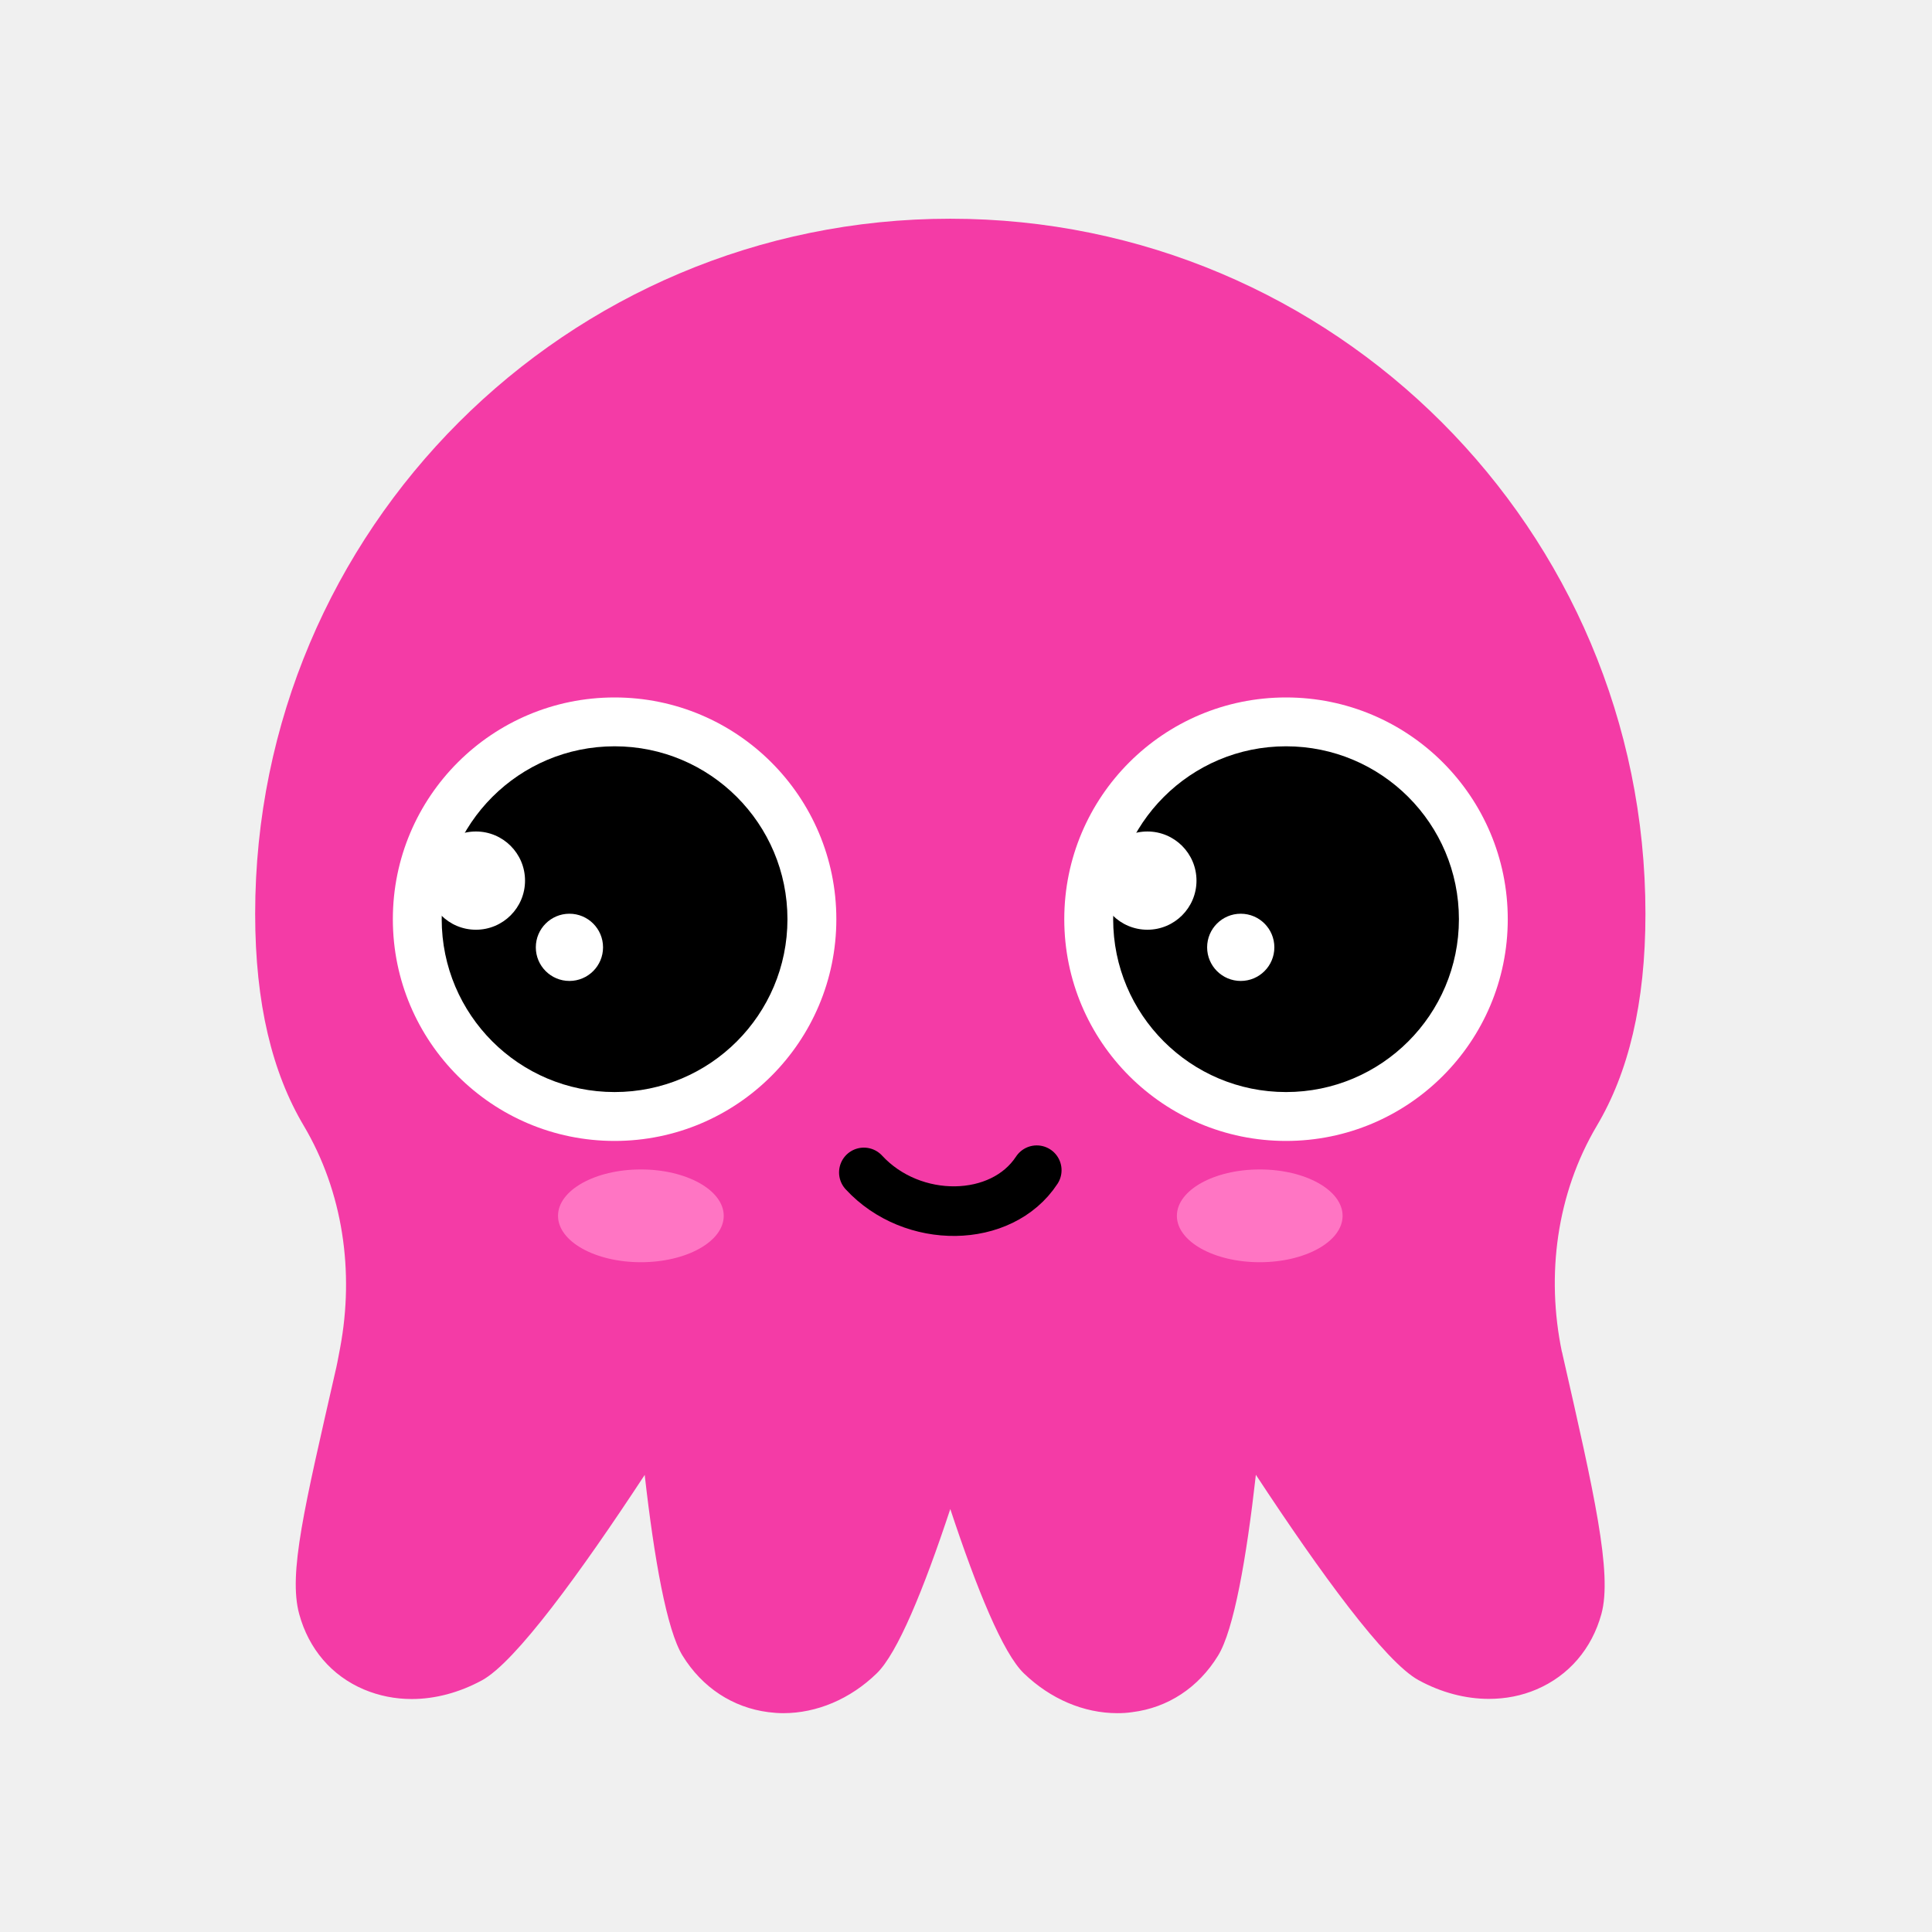
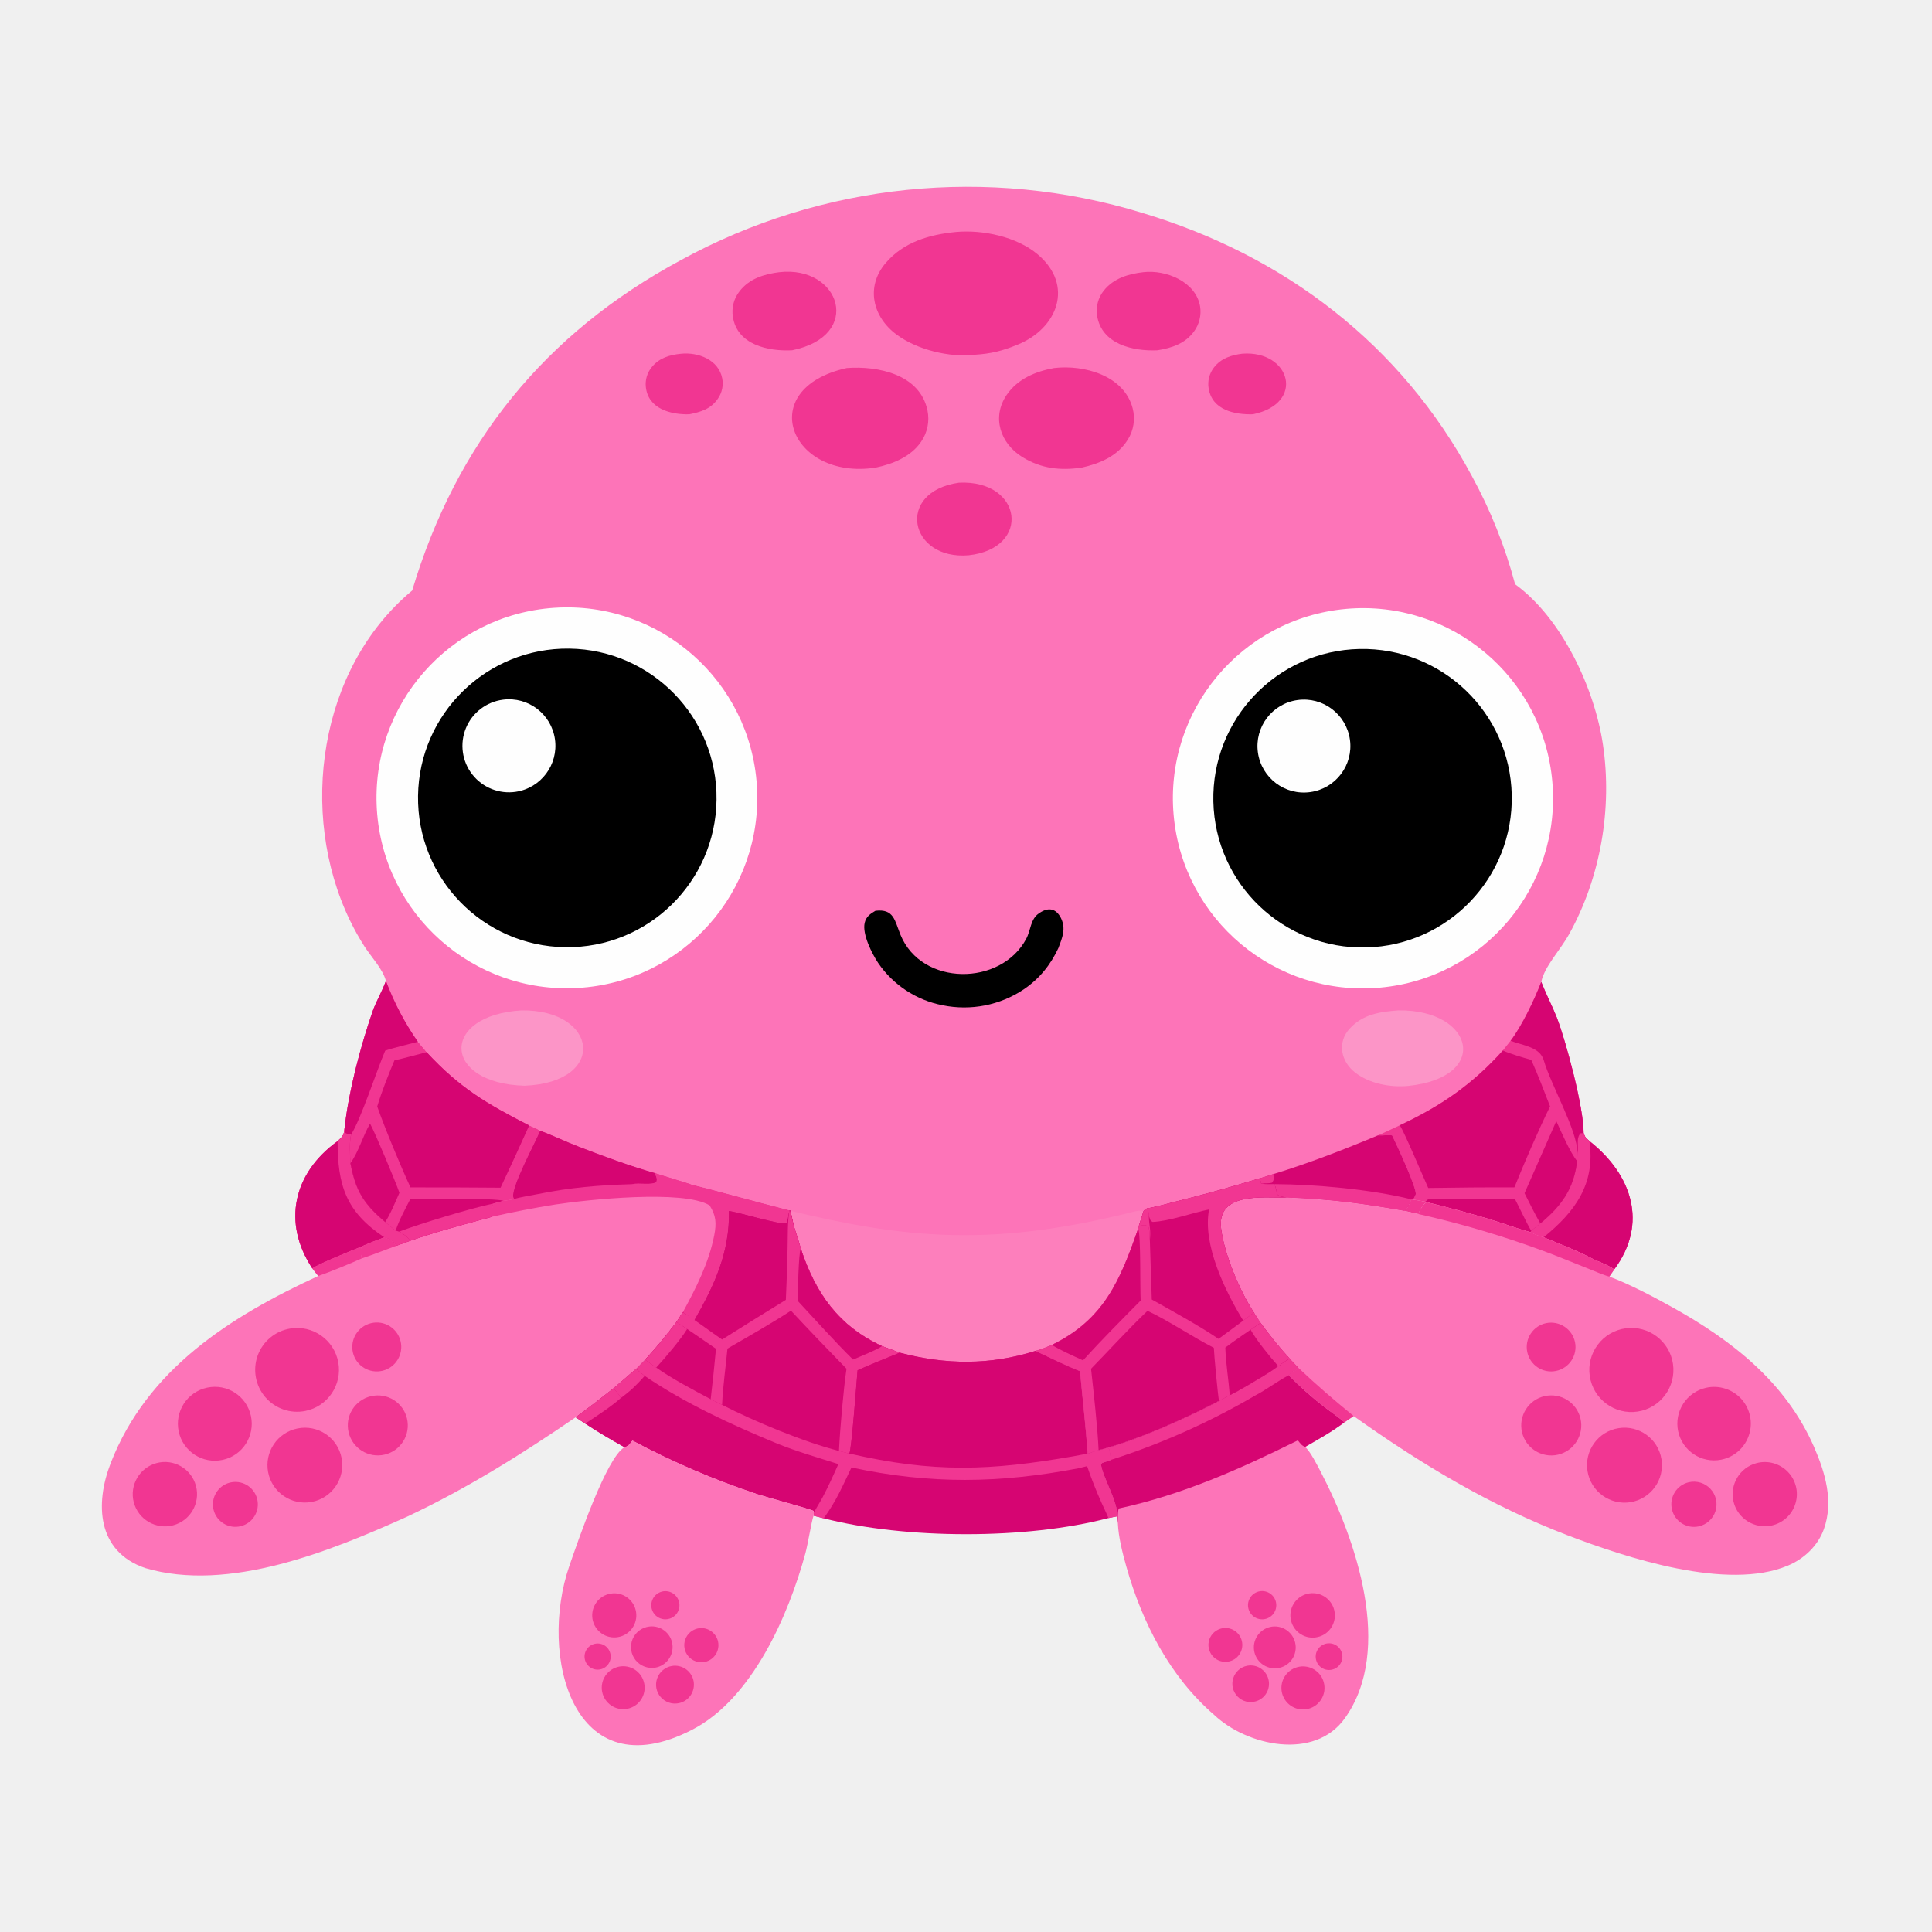
- <svg xmlns="http://www.w3.org/2000/svg" width="53" height="53" viewBox="0 0 53 53" fill="none">
-   <g clip-path="url(#clip0_189_2896)">
-     <path d="M42.849 37.096C42.407 34.977 42.703 32.741 43.809 30.877C44.666 29.431 45.139 27.539 45.139 25.069C45.139 14.536 36.599 6 26.069 6C15.54 6 7 14.536 7 25.069C7 27.543 7.473 29.431 8.33 30.877C9.412 32.7 9.722 34.888 9.331 36.974C9.276 37.27 9.232 37.498 9.201 37.62C8.354 41.346 7.905 43.162 8.208 44.278C8.47 45.238 9.099 45.972 9.984 46.347C10.395 46.52 10.838 46.609 11.294 46.609C11.933 46.609 12.597 46.435 13.223 46.095C14.141 45.595 15.921 43.149 17.686 40.461C17.945 42.754 18.292 44.721 18.724 45.418C19.262 46.292 20.099 46.843 21.078 46.969C21.214 46.986 21.351 46.997 21.487 46.997C22.405 46.997 23.324 46.612 24.052 45.904C24.62 45.353 25.334 43.618 26.069 41.397C26.804 43.615 27.515 45.353 28.087 45.904C28.818 46.609 29.733 46.997 30.652 46.997C30.788 46.997 30.924 46.99 31.06 46.969C32.04 46.847 32.877 46.296 33.415 45.418C33.847 44.717 34.194 42.754 34.452 40.458C36.218 43.145 37.998 45.592 38.916 46.092C39.539 46.432 40.202 46.605 40.845 46.605C41.301 46.605 41.743 46.52 42.155 46.343C43.036 45.966 43.669 45.231 43.931 44.275C44.237 43.159 43.723 40.927 42.876 37.205C42.87 37.174 42.859 37.137 42.852 37.093L42.849 37.096Z" fill="#F43BA6" />
-     <path d="M23.698 32.163C25.028 33.605 27.478 33.572 28.441 32.102" stroke="black" stroke-width="1.361" stroke-miterlimit="10" stroke-linecap="round" />
-     <path d="M34.558 34.626C35.813 34.626 36.831 34.056 36.831 33.354C36.831 32.651 35.813 32.081 34.558 32.081C33.303 32.081 32.285 32.651 32.285 33.354C32.285 34.056 33.303 34.626 34.558 34.626Z" fill="#FF75C3" />
-     <path d="M17.581 34.626C18.836 34.626 19.854 34.056 19.854 33.354C19.854 32.651 18.836 32.081 17.581 32.081C16.326 32.081 15.308 32.651 15.308 33.354C15.308 34.056 16.326 34.626 17.581 34.626Z" fill="#FF75C3" />
-     <path d="M16.86 31.299C20.219 31.299 22.943 28.575 22.943 25.216C22.943 21.856 20.219 19.133 16.86 19.133C13.5 19.133 10.777 21.856 10.777 25.216C10.777 28.575 13.5 31.299 16.86 31.299Z" fill="white" />
-     <path d="M16.86 29.958C19.479 29.958 21.602 27.835 21.602 25.216C21.602 22.596 19.479 20.473 16.86 20.473C14.24 20.473 12.117 22.596 12.117 25.216C12.117 27.835 14.24 29.958 16.86 29.958Z" fill="black" />
-     <path d="M13.056 25.505C13.8 25.505 14.403 24.902 14.403 24.158C14.403 23.413 13.8 22.81 13.056 22.81C12.312 22.81 11.709 23.413 11.709 24.158C11.709 24.902 12.312 25.505 13.056 25.505Z" fill="white" />
-     <path d="M15.621 26.91C16.13 26.91 16.543 26.497 16.543 25.988C16.543 25.479 16.13 25.066 15.621 25.066C15.112 25.066 14.699 25.479 14.699 25.988C14.699 26.497 15.112 26.91 15.621 26.91Z" fill="white" />
-     <path d="M35.279 31.299C38.639 31.299 41.362 28.575 41.362 25.216C41.362 21.856 38.639 19.133 35.279 19.133C31.919 19.133 29.196 21.856 29.196 25.216C29.196 28.575 31.919 31.299 35.279 31.299Z" fill="white" />
-     <path d="M35.279 29.958C37.898 29.958 40.022 27.835 40.022 25.216C40.022 22.596 37.898 20.473 35.279 20.473C32.66 20.473 30.537 22.596 30.537 25.216C30.537 27.835 32.66 29.958 35.279 29.958Z" fill="black" />
-     <path d="M31.476 25.505C32.22 25.505 32.823 24.902 32.823 24.158C32.823 23.413 32.22 22.81 31.476 22.81C30.731 22.81 30.128 23.413 30.128 24.158C30.128 24.902 30.731 25.505 31.476 25.505Z" fill="white" />
-     <path d="M34.037 26.91C34.547 26.91 34.959 26.497 34.959 25.988C34.959 25.479 34.547 25.066 34.037 25.066C33.528 25.066 33.115 25.479 33.115 25.988C33.115 26.497 33.528 26.91 34.037 26.91Z" fill="white" />
-   </g>
-   <defs>
-     <clipPath id="clip0_189_2896">
-       <rect width="38.267" height="41" fill="white" transform="translate(7 6)" />
-     </clipPath>
-   </defs>
+ <svg xmlns="http://www.w3.org/2000/svg" width="32" height="32" viewBox="0 0 32 32" fill="none">
+   <path d="M6.827 9.781C7.556 7.342 9.021 5.524 11.274 4.31C13.613 3.029 16.371 2.746 18.922 3.527C21.279 4.234 23.206 5.704 24.378 7.883C24.688 8.45 24.928 9.052 25.095 9.677C25.87 10.24 26.412 11.401 26.55 12.336C26.707 13.392 26.51 14.534 25.991 15.47C25.837 15.747 25.585 16 25.528 16.263L25.539 16.293C25.607 16.466 25.713 16.671 25.784 16.852C25.943 17.261 26.233 18.361 26.229 18.767C26.255 18.842 26.264 18.844 26.325 18.899C27.028 19.451 27.304 20.264 26.736 21.026C26.62 20.942 26.484 20.905 26.358 20.839C26.1 20.705 25.835 20.605 25.567 20.494C25.478 20.465 25.434 20.451 25.349 20.409C25.124 20.348 24.87 20.254 24.642 20.185C24.307 20.086 23.97 19.995 23.631 19.913L23.609 19.903C23.542 19.891 23.474 19.88 23.407 19.868L23.373 19.864C23.353 19.923 23.311 20.027 23.257 20.056C22.527 19.929 22.058 19.867 21.314 19.836C21.24 19.822 21.198 19.827 21.155 19.782C21.142 19.72 21.129 19.674 21.111 19.613C21.022 19.616 20.979 19.618 20.889 19.604C20.884 19.577 20.871 19.544 20.862 19.517C20.406 19.656 19.947 19.784 19.484 19.899C19.389 19.923 19.077 20.009 19.001 20.012C18.978 20.028 18.955 20.038 18.941 20.059L18.863 20.304L18.851 20.352C18.555 21.203 18.287 21.856 17.421 22.277C17.332 22.313 17.244 22.352 17.15 22.376C16.391 22.614 15.668 22.606 14.903 22.405C14.804 22.369 14.705 22.333 14.606 22.296C13.886 21.96 13.507 21.422 13.262 20.679C13.237 20.576 13.176 20.404 13.143 20.289L13.092 20.055L13.078 20.046C12.531 19.907 11.985 19.752 11.447 19.617L10.846 19.43C10.429 19.31 9.991 19.149 9.586 18.992C9.37 18.909 9.163 18.809 8.945 18.726C8.884 18.693 8.828 18.669 8.765 18.641C8.06 18.279 7.615 18.02 7.067 17.427L6.921 17.255C6.704 16.942 6.526 16.604 6.392 16.247C6.343 16.057 6.155 15.856 6.043 15.686C5.951 15.543 5.868 15.394 5.794 15.241C4.94 13.467 5.279 11.068 6.827 9.781Z" fill="#FD74B8" />
+   <path d="M13.092 20.055C13.993 20.271 14.84 20.434 15.768 20.456C16.775 20.479 17.717 20.33 18.692 20.091C18.753 20.076 18.885 20.035 18.941 20.059L18.863 20.304L18.851 20.352C18.555 21.203 18.287 21.856 17.421 22.277C17.332 22.313 17.244 22.352 17.15 22.376C16.391 22.614 15.668 22.606 14.903 22.405C14.803 22.369 14.705 22.333 14.606 22.296C13.886 21.96 13.507 21.422 13.262 20.679C13.237 20.576 13.176 20.404 13.143 20.289L13.092 20.055Z" fill="#FD7FBC" />
+   <path d="M25.019 17.239C25.204 16.998 25.417 16.553 25.528 16.263L25.54 16.293C25.607 16.466 25.713 16.671 25.784 16.852C25.943 17.261 26.233 18.361 26.229 18.767C26.256 18.842 26.264 18.844 26.325 18.899C27.029 19.451 27.304 20.264 26.736 21.026C26.62 20.941 26.484 20.905 26.358 20.839C26.1 20.705 25.835 20.605 25.567 20.494C25.478 20.465 25.434 20.45 25.349 20.409C25.124 20.348 24.87 20.254 24.642 20.185C24.308 20.085 23.97 19.995 23.631 19.912L23.609 19.903C23.542 19.891 23.475 19.879 23.407 19.868C23.408 19.867 23.408 19.866 23.408 19.864C23.421 19.838 23.438 19.813 23.448 19.786C23.478 19.7 23.123 18.936 23.057 18.806C23.016 18.793 22.908 18.809 22.84 18.806L22.822 18.805C22.874 18.788 23.11 18.671 23.186 18.638C23.868 18.318 24.387 17.96 24.891 17.4C24.933 17.346 24.976 17.292 25.019 17.239Z" fill="#F13692" />
+   <path d="M24.892 17.4C25.023 17.458 25.22 17.515 25.362 17.555C25.471 17.796 25.577 18.076 25.674 18.326C25.484 18.711 25.244 19.266 25.083 19.667C24.607 19.665 24.131 19.669 23.656 19.677C23.567 19.481 23.271 18.774 23.186 18.638C23.869 18.318 24.388 17.96 24.892 17.4Z" fill="#D60572" />
+   <path d="M26.229 18.767C26.255 18.842 26.264 18.844 26.325 18.899C27.028 19.451 27.303 20.264 26.736 21.026C26.619 20.941 26.483 20.905 26.358 20.839C26.1 20.705 25.834 20.605 25.566 20.494C25.478 20.465 25.434 20.45 25.349 20.409L25.361 20.383C25.41 20.348 25.466 20.301 25.513 20.262C25.867 19.969 26.064 19.692 26.123 19.232L26.127 19.094C26.149 18.971 26.099 18.861 26.176 18.769L26.229 18.767Z" fill="#D60572" />
+   <path d="M26.229 18.767C26.255 18.842 26.264 18.844 26.325 18.899C26.43 19.609 26.087 20.072 25.566 20.494C25.478 20.465 25.434 20.45 25.349 20.409L25.361 20.383C25.41 20.348 25.466 20.301 25.513 20.262C25.867 19.969 26.064 19.692 26.123 19.232L26.127 19.094C26.149 18.971 26.099 18.861 26.176 18.769L26.229 18.767Z" fill="#F13692" />
+   <path d="M25.02 17.239C25.205 16.998 25.418 16.553 25.528 16.263L25.54 16.293C25.608 16.466 25.714 16.671 25.785 16.852C25.944 17.261 26.233 18.361 26.23 18.767L26.177 18.769C26.1 18.861 26.15 18.971 26.128 19.094C26.123 18.717 25.687 17.969 25.57 17.563C25.506 17.341 25.229 17.318 25.02 17.239Z" fill="#D60572" />
+   <path d="M25.777 18.569C25.86 18.749 26.006 19.091 26.123 19.232C26.065 19.692 25.867 19.969 25.514 20.263C25.427 20.122 25.329 19.915 25.251 19.763L25.777 18.569Z" fill="#D60572" />
+   <path d="M23.609 19.903C23.658 19.853 23.662 19.859 23.749 19.857C24.193 19.85 24.648 19.868 25.09 19.856C25.155 19.977 25.301 20.292 25.361 20.383L25.349 20.409C25.124 20.348 24.87 20.254 24.642 20.185C24.308 20.086 23.971 19.995 23.632 19.913L23.609 19.903Z" fill="#D60572" />
+   <path d="M22.823 18.805L22.84 18.806C22.908 18.809 23.016 18.793 23.058 18.806C23.123 18.936 23.479 19.7 23.448 19.786C23.438 19.814 23.421 19.838 23.409 19.864C23.408 19.866 23.408 19.867 23.407 19.868L23.373 19.864C23.353 19.923 23.311 20.027 23.257 20.056C22.528 19.929 22.058 19.867 21.314 19.836C21.241 19.822 21.199 19.827 21.155 19.782C21.143 19.72 21.129 19.673 21.112 19.613C21.022 19.616 20.979 19.618 20.89 19.604C20.884 19.577 20.871 19.544 20.862 19.517C20.898 19.511 21.049 19.459 21.092 19.446C21.657 19.275 22.282 19.032 22.823 18.805Z" fill="#D60572" />
+   <path d="M21.111 19.613C21.776 19.615 22.724 19.701 23.373 19.864C23.353 19.923 23.311 20.027 23.257 20.056C22.527 19.929 22.058 19.867 21.313 19.836C21.24 19.822 21.198 19.827 21.155 19.782C21.142 19.72 21.129 19.674 21.111 19.613Z" fill="#F13692" />
+   <path d="M20.862 19.517C20.898 19.511 21.049 19.459 21.092 19.446C21.094 19.53 21.108 19.532 21.07 19.589C20.995 19.608 20.962 19.595 20.89 19.604C20.884 19.577 20.871 19.544 20.862 19.517Z" fill="#F13692" />
+   <path d="M9.183 10.067C10.926 9.952 12.43 11.277 12.537 13.021C12.644 14.765 11.313 16.265 9.569 16.364C7.836 16.463 6.349 15.142 6.242 13.408C6.136 11.675 7.45 10.181 9.183 10.067Z" fill="#FEFEFE" />
+   <path d="M9.43 10.743C10.795 10.762 11.886 11.884 11.868 13.249C11.85 14.614 10.729 15.707 9.364 15.689C7.998 15.671 6.906 14.549 6.924 13.183C6.942 11.817 8.064 10.725 9.43 10.743Z" fill="black" />
+   <path d="M8.332 11.589C8.75 11.535 9.134 11.829 9.192 12.247C9.25 12.665 8.961 13.052 8.543 13.115C8.269 13.156 7.994 13.046 7.823 12.828C7.652 12.61 7.612 12.317 7.717 12.06C7.822 11.804 8.057 11.624 8.332 11.589Z" fill="#FEFEFE" />
+   <path d="M22.298 10.085C24.03 9.932 25.558 11.212 25.711 12.945C25.864 14.678 24.584 16.206 22.851 16.359C21.12 16.512 19.592 15.231 19.439 13.499C19.286 11.767 20.566 10.239 22.298 10.085Z" fill="#FEFEFE" />
+   <path d="M22.518 10.749C23.881 10.722 25.009 11.803 25.039 13.166C25.07 14.529 23.991 15.659 22.629 15.693C21.262 15.726 20.128 14.644 20.097 13.277C20.067 11.91 21.151 10.777 22.518 10.749Z" fill="black" />
+   <path d="M21.492 11.595C21.912 11.537 22.3 11.83 22.359 12.251C22.418 12.671 22.125 13.059 21.706 13.119C21.284 13.18 20.894 12.886 20.835 12.464C20.776 12.043 21.07 11.653 21.492 11.595Z" fill="#FEFEFE" />
+   <path d="M15.835 3.842C16.282 3.802 16.842 3.922 17.187 4.213C17.796 4.726 17.516 5.44 16.856 5.708C16.598 5.813 16.422 5.858 16.142 5.876C15.726 5.925 15.187 5.792 14.85 5.542C14.453 5.249 14.334 4.75 14.669 4.357C14.968 4.007 15.395 3.885 15.835 3.842Z" fill="#F13692" />
+   <path d="M14.026 6.096C14.541 6.058 15.238 6.198 15.362 6.799C15.399 6.979 15.361 7.165 15.257 7.316C15.086 7.567 14.786 7.686 14.501 7.746C13.083 7.961 12.485 6.436 14.026 6.096Z" fill="#F13692" />
+   <path d="M17.459 6.096C17.955 6.038 18.617 6.218 18.76 6.762C18.806 6.938 18.778 7.126 18.681 7.28C18.512 7.555 18.218 7.677 17.918 7.745C17.564 7.797 17.246 7.763 16.934 7.571C16.568 7.346 16.421 6.91 16.675 6.539C16.857 6.274 17.152 6.152 17.459 6.096Z" fill="#F13692" />
+   <path d="M14.499 15.086C14.807 15.049 14.818 15.246 14.916 15.486C15.265 16.337 16.578 16.338 16.998 15.549C17.074 15.406 17.067 15.217 17.213 15.125C17.36 15.023 17.491 15.042 17.574 15.209C17.658 15.385 17.595 15.531 17.531 15.701C17.4 15.982 17.216 16.21 16.959 16.385C16.564 16.651 16.078 16.746 15.611 16.65C15.177 16.566 14.793 16.314 14.544 15.948C14.443 15.797 14.278 15.471 14.322 15.285C14.346 15.181 14.414 15.137 14.499 15.086Z" fill="black" />
+   <path d="M23.162 16.735C24.415 16.718 24.695 17.843 23.325 17.986C23.03 18.013 22.686 17.951 22.446 17.765C22.21 17.582 22.142 17.265 22.358 17.034C22.574 16.8 22.859 16.757 23.162 16.735Z" fill="#FC95C7" />
+   <path d="M8.641 16.735C9.91 16.722 10.066 17.926 8.69 17.983C7.322 17.945 7.285 16.815 8.641 16.735Z" fill="#FC95C7" />
+   <path d="M12.91 4.508C13.92 4.394 14.303 5.563 13.119 5.802C12.724 5.821 12.207 5.713 12.138 5.243C12.116 5.095 12.155 4.944 12.248 4.826C12.41 4.614 12.659 4.539 12.91 4.508Z" fill="#F13692" />
+   <path d="M18.938 4.508C19.311 4.464 19.807 4.665 19.877 5.073C19.901 5.22 19.864 5.372 19.775 5.492C19.627 5.694 19.405 5.764 19.172 5.802C18.768 5.821 18.243 5.702 18.171 5.226C18.149 5.078 18.19 4.927 18.284 4.811C18.446 4.608 18.693 4.536 18.938 4.508Z" fill="#F13692" />
+   <path d="M15.883 7.995C16.938 7.943 17.088 9.083 16.045 9.197C15.058 9.281 14.826 8.145 15.883 7.995Z" fill="#F13692" />
+   <path d="M20.578 5.858C21.377 5.801 21.625 6.683 20.752 6.862C20.447 6.869 20.078 6.794 20.019 6.434C19.998 6.31 20.031 6.183 20.109 6.084C20.227 5.933 20.397 5.881 20.578 5.858Z" fill="#F13692" />
+   <path d="M11.281 5.859C11.564 5.831 11.901 5.957 11.962 6.266C11.985 6.384 11.959 6.506 11.89 6.604C11.771 6.777 11.607 6.823 11.417 6.862C11.11 6.87 10.736 6.773 10.697 6.41C10.684 6.291 10.72 6.172 10.796 6.08C10.921 5.926 11.094 5.878 11.281 5.859Z" fill="#F13692" />
+   <path d="M6.393 16.247C6.526 16.604 6.704 16.942 6.921 17.255L7.067 17.427C7.615 18.02 8.061 18.279 8.766 18.641C8.828 18.669 8.885 18.693 8.945 18.726C9.163 18.809 9.371 18.909 9.586 18.992C9.991 19.149 10.429 19.31 10.846 19.43L11.447 19.617C11.986 19.752 12.532 19.907 13.078 20.046C13.05 20.122 13.059 20.205 13.023 20.264C12.877 20.279 12.295 20.095 12.073 20.058C12.085 20.746 11.837 21.278 11.497 21.876C11.441 21.833 11.366 21.771 11.309 21.734L11.206 21.896C11.022 22.133 10.889 22.302 10.683 22.521L10.535 22.674L10.159 22.996C9.954 23.159 9.746 23.319 9.536 23.474C8.653 24.078 7.718 24.665 6.731 25.126C5.476 25.69 3.786 26.381 2.405 25.972C1.602 25.697 1.575 24.902 1.831 24.24C2.437 22.673 3.821 21.804 5.271 21.134C5.238 21.097 5.203 21.049 5.173 21.009C4.671 20.25 4.858 19.428 5.592 18.901C5.683 18.815 5.694 18.807 5.707 18.685C5.776 18.069 5.969 17.338 6.172 16.752C6.223 16.603 6.327 16.422 6.387 16.262L6.393 16.247Z" fill="#FD74B8" />
+   <path d="M6.393 16.247C6.527 16.604 6.704 16.942 6.922 17.255L7.067 17.427C7.616 18.02 8.061 18.279 8.766 18.641C8.828 18.669 8.885 18.693 8.945 18.726L8.938 18.744C8.868 18.922 8.448 19.692 8.505 19.838C8.508 19.845 8.512 19.852 8.515 19.86C8.479 19.866 8.37 19.889 8.34 19.89L8.172 19.934C8.13 20.058 8.164 20.062 8.15 20.154C7.666 20.284 7.268 20.389 6.794 20.551L6.57 20.632C6.501 20.556 6.464 20.522 6.366 20.494C6.242 20.54 6.099 20.593 5.981 20.649C5.841 20.706 5.266 20.937 5.173 21.009C4.671 20.25 4.859 19.428 5.592 18.901C5.683 18.815 5.695 18.807 5.708 18.685C5.777 18.069 5.97 17.338 6.172 16.752C6.223 16.603 6.327 16.422 6.387 16.262L6.393 16.247Z" fill="#F13692" />
+   <path d="M7.067 17.427C7.615 18.02 8.06 18.279 8.765 18.641C8.61 18.986 8.452 19.33 8.291 19.672C7.793 19.668 7.296 19.666 6.799 19.667C6.639 19.322 6.375 18.688 6.248 18.327C6.32 18.084 6.436 17.794 6.534 17.561C6.654 17.54 6.936 17.459 7.067 17.427Z" fill="#D60572" />
+   <path d="M5.708 18.685L5.718 18.761C5.763 18.788 5.76 18.781 5.818 18.787C5.783 18.899 5.799 19.142 5.804 19.266C5.891 19.723 6.021 19.937 6.381 20.24C6.441 20.294 6.489 20.334 6.554 20.384L6.616 20.398C6.694 20.447 6.74 20.475 6.794 20.551L6.57 20.632C6.501 20.556 6.464 20.521 6.366 20.494C6.242 20.54 6.099 20.593 5.981 20.649C5.841 20.706 5.266 20.937 5.173 21.009C4.671 20.25 4.859 19.427 5.592 18.901C5.683 18.815 5.695 18.807 5.708 18.685Z" fill="#D60572" />
+   <path d="M5.707 18.685L5.717 18.761C5.763 18.788 5.759 18.781 5.817 18.787C5.782 18.899 5.799 19.142 5.804 19.266C5.891 19.723 6.02 19.937 6.38 20.24C6.441 20.294 6.489 20.334 6.554 20.384L6.616 20.398C6.694 20.447 6.74 20.475 6.794 20.551L6.57 20.632C6.5 20.556 6.464 20.521 6.366 20.494C5.726 20.069 5.592 19.629 5.592 18.901C5.683 18.815 5.694 18.807 5.707 18.685Z" fill="#F13692" />
+   <path d="M6.392 16.247C6.526 16.604 6.704 16.942 6.921 17.255C6.776 17.294 6.513 17.355 6.38 17.402C6.248 17.71 5.971 18.555 5.817 18.787C5.759 18.781 5.763 18.788 5.717 18.761L5.707 18.685C5.776 18.069 5.969 17.338 6.171 16.752C6.223 16.603 6.327 16.422 6.386 16.262L6.392 16.247Z" fill="#D60572" />
+   <path d="M6.797 19.859C7.015 19.857 8.214 19.841 8.339 19.89L8.172 19.934C8.13 20.058 8.164 20.062 8.149 20.154C7.666 20.284 7.268 20.389 6.794 20.551C6.74 20.475 6.694 20.447 6.616 20.398L6.554 20.384C6.599 20.231 6.721 20.006 6.797 19.859Z" fill="#D60572" />
+   <path d="M6.616 20.398C6.967 20.264 7.812 20.009 8.172 19.934C8.13 20.058 8.164 20.062 8.149 20.154C7.666 20.284 7.268 20.389 6.794 20.551C6.74 20.475 6.694 20.447 6.616 20.398Z" fill="#F13692" />
+   <path d="M6.129 18.61C6.216 18.766 6.558 19.589 6.616 19.756C6.556 19.891 6.46 20.125 6.38 20.24C6.02 19.937 5.891 19.723 5.804 19.267C5.938 19.08 6.008 18.822 6.129 18.61Z" fill="#D60572" />
+   <path d="M8.945 18.726C9.163 18.809 9.371 18.909 9.586 18.992C9.991 19.149 10.429 19.31 10.847 19.43L11.448 19.617C11.986 19.752 12.532 19.907 13.079 20.046C13.051 20.122 13.059 20.204 13.023 20.264C12.877 20.279 12.295 20.094 12.074 20.058C12.085 20.746 11.837 21.278 11.497 21.876C11.441 21.833 11.366 21.771 11.31 21.734C11.53 21.331 11.741 20.915 11.83 20.46C11.868 20.263 11.862 20.135 11.753 19.965C11.323 19.7 9.72 19.871 9.2 19.95C8.848 20.006 8.497 20.074 8.149 20.153C8.164 20.062 8.13 20.058 8.172 19.934L8.339 19.889C8.37 19.889 8.479 19.866 8.515 19.86C8.512 19.852 8.508 19.845 8.505 19.838C8.448 19.692 8.867 18.922 8.938 18.744L8.945 18.726Z" fill="#F13692" />
+   <path d="M8.945 18.726C9.163 18.809 9.37 18.909 9.586 18.992C9.991 19.149 10.429 19.31 10.846 19.43C10.872 19.507 10.887 19.51 10.873 19.577C10.788 19.637 10.618 19.588 10.46 19.614C9.931 19.629 9.438 19.669 8.917 19.776C8.804 19.799 8.621 19.826 8.514 19.86C8.511 19.852 8.507 19.845 8.504 19.838C8.447 19.692 8.867 18.922 8.938 18.744L8.945 18.726Z" fill="#D60572" />
+   <path d="M10.847 19.43L11.448 19.617C11.333 19.625 11.177 19.611 11.057 19.612C10.858 19.615 10.66 19.616 10.461 19.614C10.619 19.588 10.789 19.637 10.874 19.577C10.888 19.51 10.873 19.507 10.847 19.43Z" fill="#F13692" />
+   <path d="M5.173 21.009C5.266 20.938 5.84 20.706 5.981 20.649C6.028 20.797 5.963 20.771 5.992 20.843C5.811 20.925 5.459 21.071 5.271 21.134C5.239 21.097 5.204 21.049 5.173 21.009Z" fill="#F13692" />
+   <path d="M6.366 20.494C6.464 20.522 6.501 20.557 6.57 20.632C6.387 20.698 6.173 20.785 5.992 20.843C5.963 20.771 6.028 20.797 5.98 20.649C6.099 20.593 6.242 20.54 6.366 20.494Z" fill="#F13692" />
+   <path d="M4.807 22.005C5.181 21.943 5.535 22.192 5.603 22.565C5.671 22.938 5.427 23.296 5.056 23.37C4.81 23.419 4.557 23.331 4.394 23.141C4.231 22.951 4.183 22.687 4.268 22.452C4.354 22.216 4.56 22.045 4.807 22.005Z" fill="#F13692" />
+   <path d="M4.927 23.66C5.265 23.591 5.593 23.812 5.658 24.15C5.722 24.488 5.499 24.815 5.161 24.877C4.826 24.938 4.505 24.718 4.441 24.384C4.377 24.05 4.594 23.727 4.927 23.66Z" fill="#F13692" />
+   <path d="M3.431 22.984C3.761 22.913 4.085 23.123 4.156 23.453C4.227 23.783 4.018 24.109 3.688 24.18C3.358 24.252 3.031 24.042 2.96 23.711C2.889 23.38 3.1 23.054 3.431 22.984Z" fill="#F13692" />
+   <path d="M2.594 24.233C2.878 24.157 3.17 24.327 3.246 24.612C3.321 24.896 3.152 25.189 2.867 25.264C2.583 25.338 2.292 25.169 2.216 24.885C2.141 24.601 2.31 24.309 2.594 24.233Z" fill="#F13692" />
+   <path d="M6.192 23.117C6.464 23.08 6.715 23.272 6.75 23.545C6.786 23.817 6.594 24.067 6.321 24.102C6.049 24.137 5.801 23.945 5.765 23.674C5.729 23.402 5.92 23.153 6.192 23.117Z" fill="#F13692" />
+   <path d="M6.146 21.916C6.363 21.863 6.582 21.997 6.635 22.215C6.687 22.432 6.554 22.651 6.337 22.704C6.119 22.757 5.899 22.624 5.846 22.406C5.794 22.187 5.928 21.968 6.146 21.916Z" fill="#F13692" />
+   <path d="M3.839 24.55C4.043 24.517 4.234 24.656 4.266 24.86C4.298 25.065 4.157 25.255 3.952 25.285C3.75 25.315 3.562 25.176 3.531 24.974C3.5 24.772 3.637 24.583 3.839 24.55Z" fill="#F13692" />
+   <path d="M21.314 19.836C22.058 19.867 22.528 19.929 23.257 20.056L23.489 20.107C23.538 20.022 23.558 19.954 23.632 19.913C23.971 19.995 24.308 20.086 24.643 20.185C24.87 20.254 25.125 20.348 25.349 20.409C25.434 20.451 25.479 20.465 25.567 20.494C25.835 20.605 26.101 20.705 26.358 20.839C26.484 20.905 26.62 20.942 26.737 21.026L26.656 21.144C26.992 21.27 27.388 21.479 27.702 21.654C28.693 22.205 29.576 22.895 30.045 23.963C30.231 24.389 30.374 24.866 30.209 25.328C30.109 25.605 29.882 25.818 29.614 25.931C28.613 26.355 26.934 25.8 25.971 25.432C24.68 24.938 23.533 24.246 22.421 23.455L22.267 23.559C22.198 23.49 22.012 23.364 21.92 23.292C21.717 23.134 21.526 22.962 21.346 22.778L21.415 22.711C21.468 22.699 21.462 22.695 21.508 22.657L21.359 22.502C21.176 22.301 21.04 22.128 20.88 21.912C20.847 21.874 20.798 21.787 20.77 21.74C20.535 21.384 20.28 20.772 20.227 20.351C20.151 19.743 20.91 19.839 21.314 19.836Z" fill="#FD74B8" />
+   <path d="M23.488 20.107C23.538 20.022 23.557 19.954 23.632 19.913C23.971 19.995 24.308 20.086 24.642 20.185C24.87 20.254 25.124 20.348 25.349 20.409C25.434 20.451 25.478 20.465 25.567 20.494C25.835 20.605 26.1 20.705 26.358 20.839C26.484 20.905 26.62 20.942 26.737 21.026L26.656 21.144C26.588 21.131 26.373 21.039 26.3 21.01C26.056 20.914 25.814 20.812 25.567 20.721C24.889 20.47 24.194 20.265 23.488 20.107Z" fill="#F13692" />
+   <path d="M21.507 22.657C21.83 22.962 22.077 23.172 22.42 23.454L22.267 23.559C22.198 23.49 22.011 23.364 21.919 23.292C21.717 23.134 21.525 22.962 21.346 22.778L21.414 22.711C21.468 22.698 21.462 22.694 21.507 22.657Z" fill="#F13692" />
+   <path d="M26.927 22.001C27.306 21.95 27.655 22.214 27.71 22.592C27.764 22.971 27.503 23.322 27.125 23.38C26.743 23.438 26.386 23.173 26.331 22.79C26.276 22.407 26.544 22.053 26.927 22.001Z" fill="#F13692" />
+   <path d="M26.808 23.655C27.147 23.601 27.465 23.831 27.519 24.169C27.574 24.507 27.344 24.826 27.006 24.881C26.668 24.935 26.349 24.705 26.294 24.367C26.239 24.028 26.47 23.709 26.808 23.655Z" fill="#F13692" />
+   <path d="M28.258 22.986C28.471 22.938 28.694 23.009 28.842 23.171C28.989 23.334 29.037 23.563 28.968 23.771C28.899 23.979 28.724 24.134 28.508 24.177C28.182 24.241 27.864 24.031 27.795 23.705C27.727 23.379 27.933 23.059 28.258 22.986Z" fill="#F13692" />
+   <path d="M29.093 24.234C29.279 24.184 29.478 24.239 29.612 24.378C29.746 24.516 29.795 24.716 29.739 24.901C29.684 25.085 29.533 25.226 29.345 25.267C29.062 25.329 28.782 25.155 28.713 24.874C28.645 24.593 28.814 24.308 29.093 24.234Z" fill="#F13692" />
+   <path d="M25.631 23.116C25.904 23.082 26.152 23.274 26.187 23.547C26.221 23.82 26.028 24.068 25.756 24.103C25.484 24.137 25.235 23.945 25.2 23.672C25.166 23.399 25.359 23.15 25.631 23.116Z" fill="#F13692" />
+   <path d="M25.61 21.915C25.828 21.871 26.041 22.012 26.087 22.23C26.132 22.448 25.992 22.661 25.774 22.707C25.555 22.753 25.341 22.612 25.296 22.393C25.25 22.174 25.392 21.96 25.61 21.915Z" fill="#F13692" />
+   <path d="M27.97 24.551C28.102 24.52 28.24 24.562 28.331 24.661C28.423 24.759 28.454 24.9 28.414 25.029C28.373 25.157 28.266 25.254 28.134 25.282C27.933 25.324 27.736 25.197 27.692 24.997C27.647 24.797 27.771 24.598 27.97 24.551Z" fill="#F13692" />
+   <path d="M13.079 20.046L13.093 20.055L13.144 20.289C13.176 20.404 13.238 20.576 13.263 20.679C13.508 21.422 13.887 21.96 14.607 22.296C14.705 22.333 14.804 22.369 14.903 22.405C15.669 22.606 16.392 22.614 17.151 22.375C17.368 22.477 17.668 22.626 17.888 22.711C17.928 23.153 17.985 23.638 18.014 24.076L18.197 24.017L18.209 24.017L18.334 23.982L18.372 24.002C18.382 24.058 18.39 24.126 18.407 24.178L18.258 24.23L18.237 24.253C18.255 24.454 18.526 24.886 18.503 25.114L18.359 25.144C17.007 25.501 14.998 25.497 13.643 25.148L13.476 25.105L13.481 25.056L13.475 25.024C13.446 25.001 12.66 24.787 12.548 24.749C11.833 24.512 11.14 24.214 10.475 23.86C10.417 23.928 10.419 23.945 10.344 23.97C10.106 23.837 9.921 23.729 9.693 23.579L9.536 23.474C9.747 23.318 9.955 23.159 10.16 22.996L10.535 22.673L10.684 22.521C10.889 22.302 11.023 22.133 11.206 21.896L11.31 21.734C11.366 21.771 11.442 21.833 11.497 21.876C11.837 21.278 12.085 20.746 12.074 20.058C12.296 20.094 12.877 20.279 13.023 20.264C13.06 20.204 13.051 20.122 13.079 20.046Z" fill="#D60572" />
+   <path d="M13.079 20.046L13.093 20.055L13.144 20.289C13.177 20.404 13.238 20.576 13.263 20.679C13.508 21.422 13.887 21.96 14.607 22.296C14.705 22.333 14.804 22.369 14.903 22.405C14.669 22.5 14.436 22.592 14.205 22.695C14.193 22.828 14.102 24.037 14.069 24.069C14.067 24.071 14.064 24.072 14.062 24.074L13.896 24.032C13.316 23.884 12.492 23.542 11.96 23.269L11.771 23.176C11.51 23.036 11.105 22.823 10.869 22.651C10.806 22.609 10.745 22.565 10.684 22.521C10.889 22.302 11.023 22.133 11.206 21.896L11.31 21.734C11.366 21.771 11.442 21.833 11.497 21.876C11.838 21.278 12.085 20.746 12.074 20.058C12.296 20.094 12.877 20.279 13.023 20.264C13.06 20.204 13.051 20.122 13.079 20.046Z" fill="#D60572" />
+   <path d="M13.079 20.046L13.093 20.055L13.144 20.289C13.066 20.361 13.05 20.254 13.049 20.379C13.047 20.763 13.033 21.147 13.017 21.53C12.663 21.747 12.311 21.965 11.96 22.186C11.8 22.078 11.65 21.977 11.485 21.875C11.446 21.926 11.413 21.968 11.379 22.021C11.541 22.125 11.701 22.231 11.859 22.34C11.833 22.619 11.804 22.898 11.771 23.176C11.51 23.036 11.105 22.823 10.869 22.651C10.806 22.609 10.745 22.565 10.684 22.521C10.889 22.302 11.023 22.133 11.206 21.896L11.31 21.734C11.366 21.771 11.442 21.833 11.497 21.876C11.838 21.278 12.085 20.746 12.074 20.058C12.296 20.094 12.877 20.279 13.023 20.264C13.06 20.204 13.051 20.122 13.079 20.046Z" fill="#D60572" />
+   <path d="M11.206 21.896C11.263 21.936 11.324 21.974 11.381 22.013C11.283 22.176 11.008 22.503 10.869 22.651C10.806 22.609 10.745 22.565 10.684 22.521C10.889 22.302 11.023 22.133 11.206 21.896Z" fill="#F13692" />
+   <path d="M13.144 20.289C13.176 20.404 13.238 20.577 13.263 20.679C13.508 21.422 13.887 21.96 14.607 22.296C14.705 22.333 14.804 22.369 14.903 22.405C14.669 22.5 14.436 22.592 14.204 22.696C14.193 22.828 14.102 24.037 14.069 24.069C14.067 24.071 14.064 24.073 14.062 24.075L13.896 24.032C13.911 23.695 13.972 22.993 14.021 22.671C13.711 22.354 13.404 22.034 13.101 21.709C12.789 21.913 12.375 22.148 12.049 22.337C12.019 22.657 11.975 22.945 11.96 23.269L11.771 23.176C11.804 22.898 11.833 22.619 11.859 22.34C11.701 22.231 11.368 22 11.206 21.897C11.24 21.843 11.272 21.785 11.31 21.735C11.476 21.837 11.799 22.078 11.96 22.187C12.31 21.966 12.663 21.747 13.016 21.53C13.033 21.147 13.046 20.763 13.049 20.38C13.049 20.311 13.063 20.046 13.08 20.049C13.093 20.049 13.144 20.289 13.144 20.289Z" fill="#F13692" />
+   <path d="M13.263 20.679C13.508 21.422 13.887 21.96 14.607 22.296C14.548 22.348 14.22 22.48 14.129 22.519C13.836 22.232 13.495 21.849 13.211 21.545C13.216 21.393 13.225 20.772 13.263 20.679Z" fill="#D60572" />
+   <path d="M17.151 22.376C17.368 22.477 17.668 22.626 17.888 22.711C17.928 23.153 17.985 23.639 18.014 24.076L17.786 24.12C16.401 24.362 15.468 24.399 14.062 24.075C14.064 24.073 14.067 24.071 14.069 24.069C14.102 24.037 14.192 22.828 14.204 22.696C14.436 22.592 14.669 22.501 14.903 22.405C15.669 22.606 16.392 22.614 17.151 22.376Z" fill="#D60572" />
+   <path d="M10.535 22.674L10.679 22.79C11.34 23.241 12.119 23.6 12.858 23.904C13.192 24.041 13.542 24.14 13.886 24.25C13.802 24.439 13.721 24.616 13.625 24.8C13.59 24.867 13.504 25.001 13.481 25.056L13.475 25.024C13.446 25.001 12.66 24.787 12.548 24.749C11.833 24.512 11.14 24.215 10.475 23.86C10.417 23.928 10.419 23.946 10.344 23.97C10.106 23.837 9.921 23.729 9.693 23.579L9.536 23.474C9.747 23.319 9.955 23.159 10.16 22.996L10.535 22.674Z" fill="#D60572" />
+   <path d="M10.16 22.996C10.218 23.062 10.245 23.077 10.282 23.156C10.135 23.29 9.861 23.47 9.693 23.579L9.536 23.474C9.747 23.319 9.955 23.159 10.16 22.996Z" fill="#F13692" />
+   <path d="M10.534 22.674L10.678 22.79C10.533 22.95 10.455 23.029 10.282 23.156C10.244 23.077 10.217 23.062 10.159 22.996L10.534 22.674Z" fill="#F13692" />
+   <path d="M10.684 22.521C10.745 22.565 10.806 22.609 10.869 22.651C11.105 22.823 11.51 23.036 11.772 23.176L11.96 23.269C12.492 23.542 13.316 23.885 13.896 24.032L14.062 24.074C15.468 24.399 16.401 24.361 17.787 24.119L18.014 24.076L18.197 24.017L18.209 24.017L18.334 23.982L18.373 24.002C18.382 24.058 18.39 24.126 18.407 24.178L18.258 24.23L18.237 24.253C18.256 24.454 18.526 24.886 18.504 25.114L18.359 25.144C18.347 25.105 18.269 24.947 18.247 24.896C18.157 24.695 18.076 24.491 18.006 24.284L17.859 24.32C16.558 24.569 15.41 24.587 14.103 24.306C13.95 24.624 13.853 24.86 13.643 25.148L13.476 25.105L13.481 25.056C13.505 25.001 13.59 24.867 13.625 24.8C13.722 24.616 13.802 24.439 13.886 24.25C13.542 24.14 13.192 24.041 12.858 23.904C12.119 23.6 11.34 23.24 10.679 22.79L10.535 22.673L10.684 22.521Z" fill="#F13692" />
+   <path d="M18.334 23.982L18.372 24.002C18.381 24.058 18.389 24.126 18.407 24.178L18.258 24.23C18.211 24.199 18.215 24.076 18.209 24.017L18.334 23.982Z" fill="#F13692" />
+   <path d="M21.359 22.502L21.507 22.657C21.462 22.694 21.468 22.698 21.414 22.711L21.345 22.778C21.525 22.962 21.716 23.134 21.919 23.292C22.011 23.364 22.197 23.49 22.267 23.559C22.048 23.723 21.851 23.83 21.616 23.966C21.698 24.03 21.818 24.268 21.872 24.371C22.46 25.5 23.088 27.322 22.275 28.46C21.77 29.166 20.653 28.915 20.114 28.407C19.376 27.772 18.917 26.875 18.656 25.949C18.592 25.722 18.525 25.46 18.515 25.226L18.503 25.114C18.525 24.886 18.255 24.454 18.236 24.253L18.257 24.23L18.407 24.178C18.389 24.126 18.381 24.058 18.372 24.002L18.333 23.982C18.912 23.818 19.658 23.484 20.19 23.203L20.368 23.108C20.467 23.061 20.557 23.008 20.652 22.953C20.806 22.86 21.036 22.733 21.17 22.625L21.181 22.627C21.247 22.568 21.284 22.547 21.359 22.502Z" fill="#FD74B8" />
+   <path d="M21.359 22.502L21.507 22.657C21.462 22.694 21.468 22.698 21.414 22.711L21.345 22.778C21.525 22.962 21.716 23.134 21.919 23.292C22.011 23.364 22.197 23.49 22.267 23.559C22.048 23.723 21.851 23.83 21.616 23.966C21.554 23.938 21.541 23.912 21.497 23.857C20.534 24.333 19.593 24.754 18.537 24.984C18.507 24.99 18.515 25.199 18.515 25.226L18.503 25.114C18.525 24.886 18.255 24.454 18.236 24.253L18.257 24.23L18.407 24.178C18.389 24.126 18.381 24.058 18.372 24.002L18.333 23.982C18.912 23.818 19.658 23.484 20.19 23.203L20.368 23.108C20.467 23.061 20.557 23.008 20.652 22.953C20.806 22.86 21.036 22.733 21.17 22.625L21.181 22.627C21.247 22.568 21.284 22.547 21.359 22.502Z" fill="#D60572" />
+   <path d="M21.359 22.502L21.507 22.657C21.462 22.694 21.468 22.698 21.414 22.711L21.346 22.778C21.153 22.88 20.987 23.011 20.79 23.114C20.037 23.555 19.238 23.912 18.407 24.178C18.389 24.126 18.381 24.058 18.372 24.002L18.334 23.982C18.913 23.818 19.659 23.484 20.191 23.203L20.369 23.108C20.468 23.061 20.558 23.008 20.653 22.953C20.807 22.86 21.036 22.733 21.171 22.625L21.181 22.627C21.248 22.568 21.285 22.547 21.359 22.502Z" fill="#F13692" />
+   <path d="M21.359 22.502L21.507 22.657C21.462 22.694 21.468 22.698 21.414 22.711C21.372 22.73 21.369 22.732 21.325 22.74C21.252 22.684 21.248 22.706 21.181 22.627C21.247 22.568 21.284 22.547 21.359 22.502Z" fill="#F13692" />
+   <path d="M21.651 26.399C21.849 26.349 22.05 26.469 22.099 26.668C22.148 26.866 22.026 27.067 21.828 27.114C21.631 27.162 21.433 27.041 21.384 26.845C21.335 26.648 21.454 26.449 21.651 26.399Z" fill="#F13692" />
+   <path d="M21.489 27.613C21.68 27.562 21.876 27.675 21.926 27.866C21.977 28.057 21.863 28.253 21.671 28.303C21.481 28.352 21.287 28.239 21.236 28.049C21.186 27.858 21.299 27.664 21.489 27.613Z" fill="#F13692" />
+   <path d="M21.107 26.939C21.298 26.936 21.456 27.087 21.461 27.278C21.466 27.469 21.316 27.628 21.125 27.633C20.933 27.639 20.773 27.487 20.768 27.295C20.763 27.103 20.915 26.944 21.107 26.939Z" fill="#F13692" />
+   <path d="M20.66 27.59C20.819 27.561 20.973 27.661 21.01 27.818C21.048 27.975 20.956 28.134 20.801 28.179C20.693 28.211 20.577 28.181 20.499 28.101C20.42 28.02 20.392 27.904 20.426 27.797C20.46 27.69 20.55 27.61 20.66 27.59Z" fill="#F13692" />
+   <path d="M20.211 26.978C20.356 26.931 20.511 27.009 20.561 27.153C20.611 27.296 20.538 27.453 20.396 27.507C20.301 27.544 20.193 27.525 20.115 27.459C20.037 27.393 20.001 27.29 20.021 27.19C20.041 27.09 20.114 27.009 20.211 26.978Z" fill="#F13692" />
+   <path d="M20.84 26.362C20.964 26.326 21.094 26.398 21.13 26.522C21.166 26.646 21.095 26.776 20.97 26.812C20.846 26.848 20.716 26.776 20.68 26.652C20.644 26.528 20.716 26.398 20.84 26.362Z" fill="#F13692" />
+   <path d="M21.933 27.233C22.046 27.19 22.172 27.244 22.218 27.356C22.264 27.468 22.211 27.596 22.1 27.643C22.026 27.674 21.942 27.664 21.878 27.615C21.815 27.567 21.783 27.487 21.794 27.408C21.805 27.329 21.858 27.262 21.933 27.233Z" fill="#F13692" />
+   <path d="M10.344 23.97C10.419 23.946 10.417 23.928 10.475 23.86C11.139 24.214 11.833 24.512 12.547 24.749C12.659 24.787 13.446 25.001 13.474 25.024L13.48 25.056L13.475 25.105C13.438 25.213 13.382 25.572 13.34 25.727C13.057 26.764 12.457 28.138 11.466 28.649C9.487 29.67 8.918 27.42 9.429 25.94C9.571 25.53 10.045 24.138 10.344 23.97Z" fill="#FD74B8" />
+   <path d="M10.082 26.402C10.276 26.351 10.475 26.466 10.527 26.661C10.579 26.855 10.465 27.055 10.271 27.108C10.075 27.162 9.874 27.046 9.821 26.85C9.769 26.654 9.886 26.453 10.082 26.402Z" fill="#F13692" />
+   <path d="M10.22 27.613C10.408 27.557 10.606 27.663 10.662 27.851C10.719 28.039 10.613 28.237 10.425 28.294C10.237 28.351 10.039 28.244 9.982 28.056C9.925 27.868 10.032 27.67 10.22 27.613Z" fill="#F13692" />
+   <path d="M10.757 26.94C10.942 26.919 11.111 27.049 11.137 27.234C11.162 27.419 11.036 27.591 10.852 27.622C10.729 27.642 10.604 27.594 10.526 27.496C10.448 27.398 10.43 27.266 10.477 27.15C10.525 27.034 10.632 26.954 10.757 26.94Z" fill="#F13692" />
+   <path d="M11.128 27.594C11.296 27.566 11.456 27.677 11.488 27.845C11.519 28.013 11.411 28.175 11.244 28.21C11.133 28.233 11.018 28.195 10.943 28.109C10.869 28.024 10.846 27.905 10.885 27.798C10.923 27.691 11.016 27.613 11.128 27.594Z" fill="#F13692" />
+   <path d="M11.533 26.979C11.681 26.933 11.838 27.015 11.886 27.163C11.933 27.311 11.853 27.469 11.706 27.518C11.609 27.55 11.503 27.528 11.427 27.46C11.351 27.392 11.318 27.288 11.34 27.189C11.362 27.089 11.435 27.009 11.533 26.979Z" fill="#F13692" />
+   <path d="M10.965 26.361C11.087 26.331 11.211 26.404 11.245 26.525C11.279 26.646 11.211 26.773 11.091 26.81C11.009 26.836 10.921 26.815 10.859 26.757C10.798 26.698 10.773 26.61 10.795 26.528C10.817 26.445 10.882 26.382 10.965 26.361Z" fill="#F13692" />
+   <path d="M9.832 27.232C9.947 27.195 10.069 27.258 10.105 27.373C10.141 27.487 10.078 27.609 9.963 27.645C9.849 27.681 9.728 27.617 9.692 27.503C9.656 27.389 9.719 27.268 9.832 27.232Z" fill="#F13692" />
+   <path d="M20.862 19.517C20.871 19.543 20.884 19.577 20.889 19.604C20.979 19.618 21.022 19.615 21.111 19.613C21.129 19.673 21.142 19.72 21.155 19.782C21.198 19.827 21.24 19.822 21.314 19.836C20.909 19.839 20.151 19.743 20.226 20.351C20.279 20.772 20.534 21.383 20.769 21.74C20.797 21.786 20.847 21.874 20.88 21.912C21.04 22.128 21.175 22.301 21.359 22.501C21.284 22.547 21.248 22.568 21.181 22.627L21.171 22.625C21.036 22.733 20.806 22.86 20.652 22.953C20.558 23.008 20.467 23.061 20.369 23.108L20.191 23.203C19.659 23.484 18.913 23.818 18.334 23.982L18.209 24.017L18.196 24.017L18.014 24.076C17.985 23.638 17.928 23.153 17.887 22.711C17.668 22.626 17.367 22.477 17.15 22.375C17.244 22.352 17.332 22.313 17.422 22.276C18.288 21.856 18.555 21.203 18.851 20.351L18.863 20.304L18.941 20.059C18.955 20.038 18.978 20.027 19.001 20.012C19.077 20.008 19.39 19.923 19.484 19.899C19.947 19.784 20.406 19.656 20.862 19.517Z" fill="#D60572" />
+   <path d="M20.862 19.517C20.871 19.543 20.884 19.577 20.889 19.604C20.979 19.618 21.022 19.615 21.111 19.613C21.129 19.673 21.142 19.72 21.155 19.782C21.198 19.827 21.24 19.822 21.314 19.836C20.909 19.839 20.15 19.743 20.226 20.351C20.279 20.772 20.534 21.383 20.769 21.74C20.797 21.786 20.847 21.874 20.88 21.912C21.04 22.128 21.175 22.301 21.359 22.501C21.284 22.547 21.248 22.568 21.181 22.627L21.17 22.625C21.036 22.733 20.806 22.86 20.652 22.953C20.557 23.008 20.467 23.061 20.369 23.108C20.348 22.839 20.305 22.598 20.294 22.32C20.43 22.216 20.567 22.122 20.706 22.024L20.601 21.868C20.462 21.972 20.323 22.074 20.182 22.175C19.879 21.969 19.403 21.705 19.077 21.524L19.045 20.541C19.029 20.451 19.051 20.383 19.016 20.31C18.95 20.279 18.949 20.294 18.863 20.304L18.941 20.059C18.955 20.038 18.978 20.027 19.001 20.012C19.077 20.008 19.389 19.923 19.484 19.899C19.947 19.784 20.406 19.656 20.862 19.517Z" fill="#D60572" />
+   <path d="M20.862 19.517C20.871 19.543 20.884 19.577 20.889 19.604C20.979 19.618 21.022 19.615 21.111 19.613C21.129 19.673 21.142 19.72 21.155 19.782C21.198 19.827 21.24 19.822 21.313 19.836C20.909 19.839 20.15 19.743 20.226 20.351C20.279 20.772 20.534 21.383 20.769 21.74L20.592 21.874C20.294 21.388 19.914 20.614 20.026 20.032C19.746 20.088 19.371 20.227 19.09 20.239C19.045 20.214 19.053 20.201 19.028 20.138C19.03 20.079 19.02 20.07 19.001 20.012C19.077 20.008 19.389 19.923 19.484 19.899C19.947 19.784 20.406 19.656 20.862 19.517Z" fill="#F13692" />
+   <path d="M20.88 21.912C21.04 22.128 21.175 22.301 21.359 22.501C21.284 22.547 21.248 22.568 21.181 22.627L21.17 22.625C21.034 22.475 20.808 22.193 20.714 22.025L20.88 21.912Z" fill="#F13692" />
+   <path d="M18.941 20.059C18.955 20.038 18.978 20.028 19.001 20.012C19.02 20.07 19.031 20.079 19.028 20.138C19.03 20.306 19.067 20.355 19.045 20.542C19.029 20.451 19.051 20.383 19.016 20.31C18.95 20.28 18.949 20.294 18.863 20.304L18.941 20.059Z" fill="#F13692" />
+   <path d="M18.851 20.352L18.863 20.304C18.949 20.294 18.95 20.28 19.016 20.31C19.051 20.384 19.029 20.451 19.045 20.542L19.077 21.524C19.403 21.706 19.879 21.969 20.183 22.176C20.323 22.075 20.631 21.845 20.769 21.741L20.881 21.909C20.741 22.006 20.43 22.216 20.295 22.32C20.305 22.598 20.348 22.84 20.369 23.109L20.191 23.203C20.173 23.126 20.107 22.42 20.105 22.324C19.77 22.155 19.312 21.849 19.006 21.712C18.688 22.014 18.379 22.356 18.071 22.671C18.11 23.026 18.182 23.666 18.196 24.017L18.014 24.076C17.985 23.639 17.928 23.153 17.887 22.711C17.668 22.626 17.367 22.477 17.15 22.376C17.244 22.352 17.332 22.313 17.422 22.277C18.288 21.856 18.555 21.203 18.851 20.352Z" fill="#F13692" />
+   <path d="M18.851 20.352C18.898 20.435 18.881 21.36 18.893 21.541C18.578 21.859 18.238 22.201 17.938 22.532C17.78 22.46 17.568 22.366 17.422 22.277C18.288 21.856 18.555 21.203 18.851 20.352Z" fill="#D60572" />
+   <path d="M23.373 19.864L23.407 19.868C23.475 19.88 23.542 19.891 23.609 19.903L23.631 19.913C23.557 19.954 23.538 20.022 23.488 20.107L23.257 20.056C23.311 20.027 23.353 19.923 23.373 19.864Z" fill="#F13692" />
</svg>
